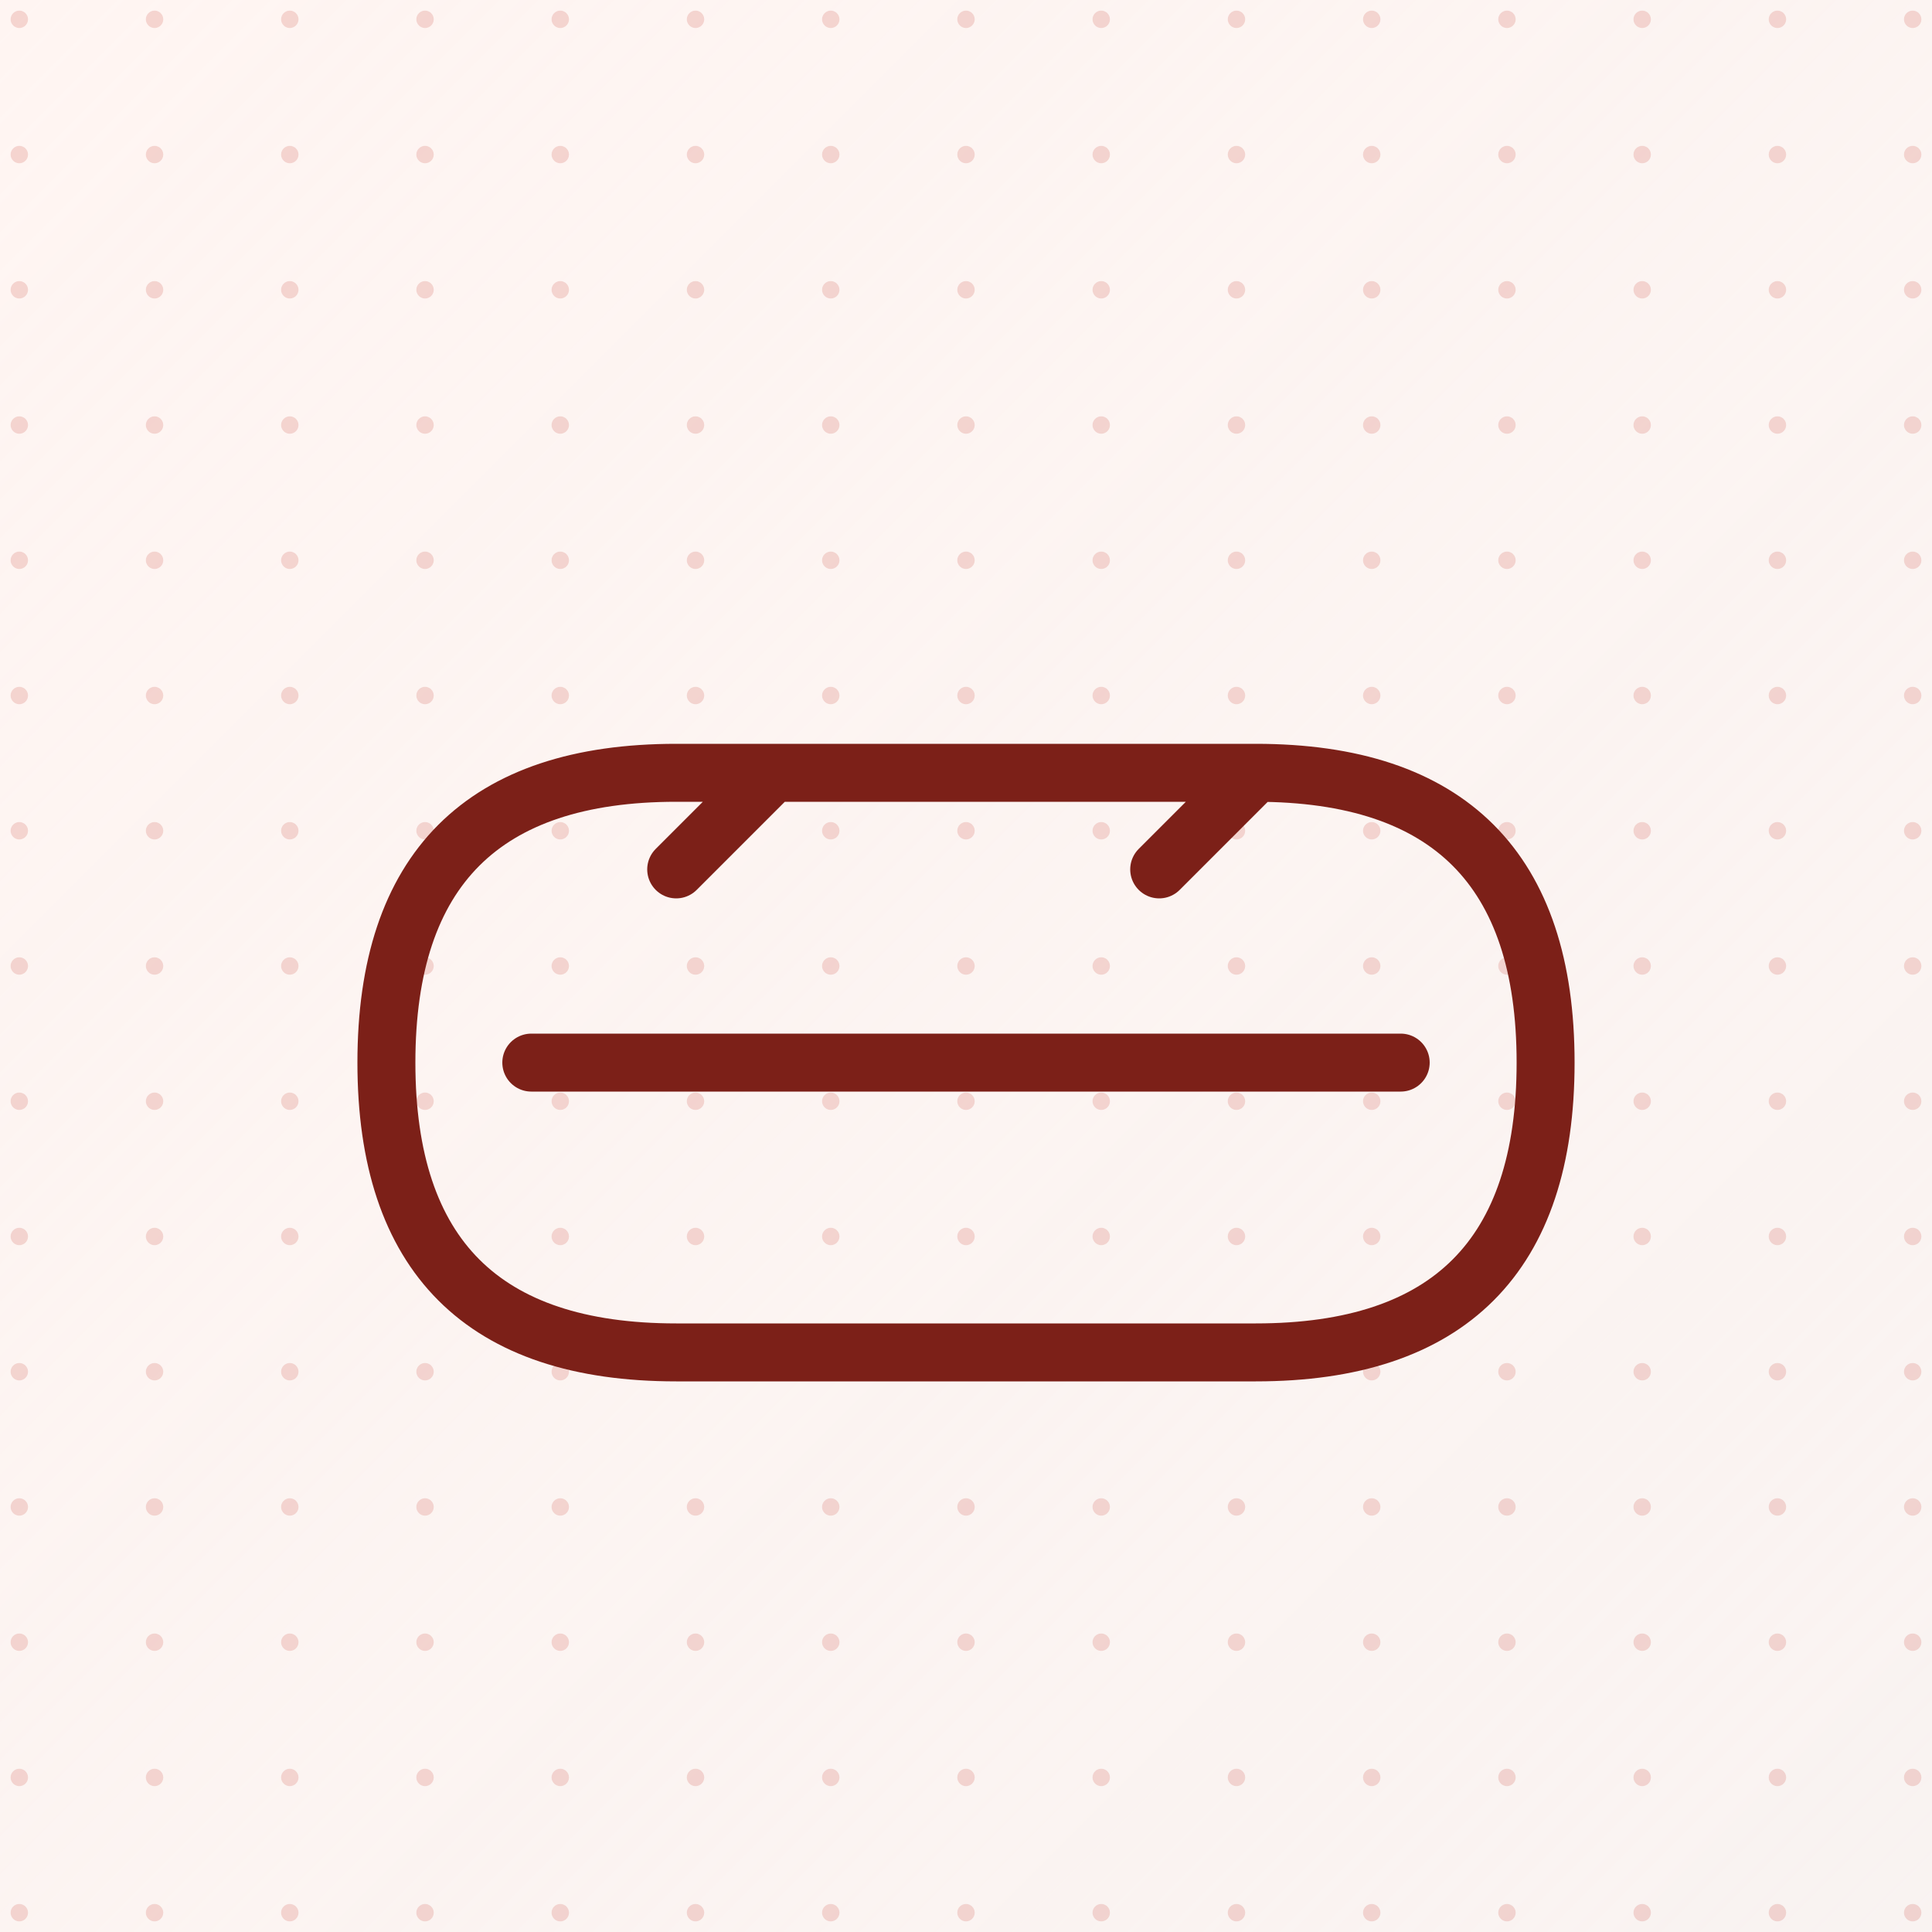
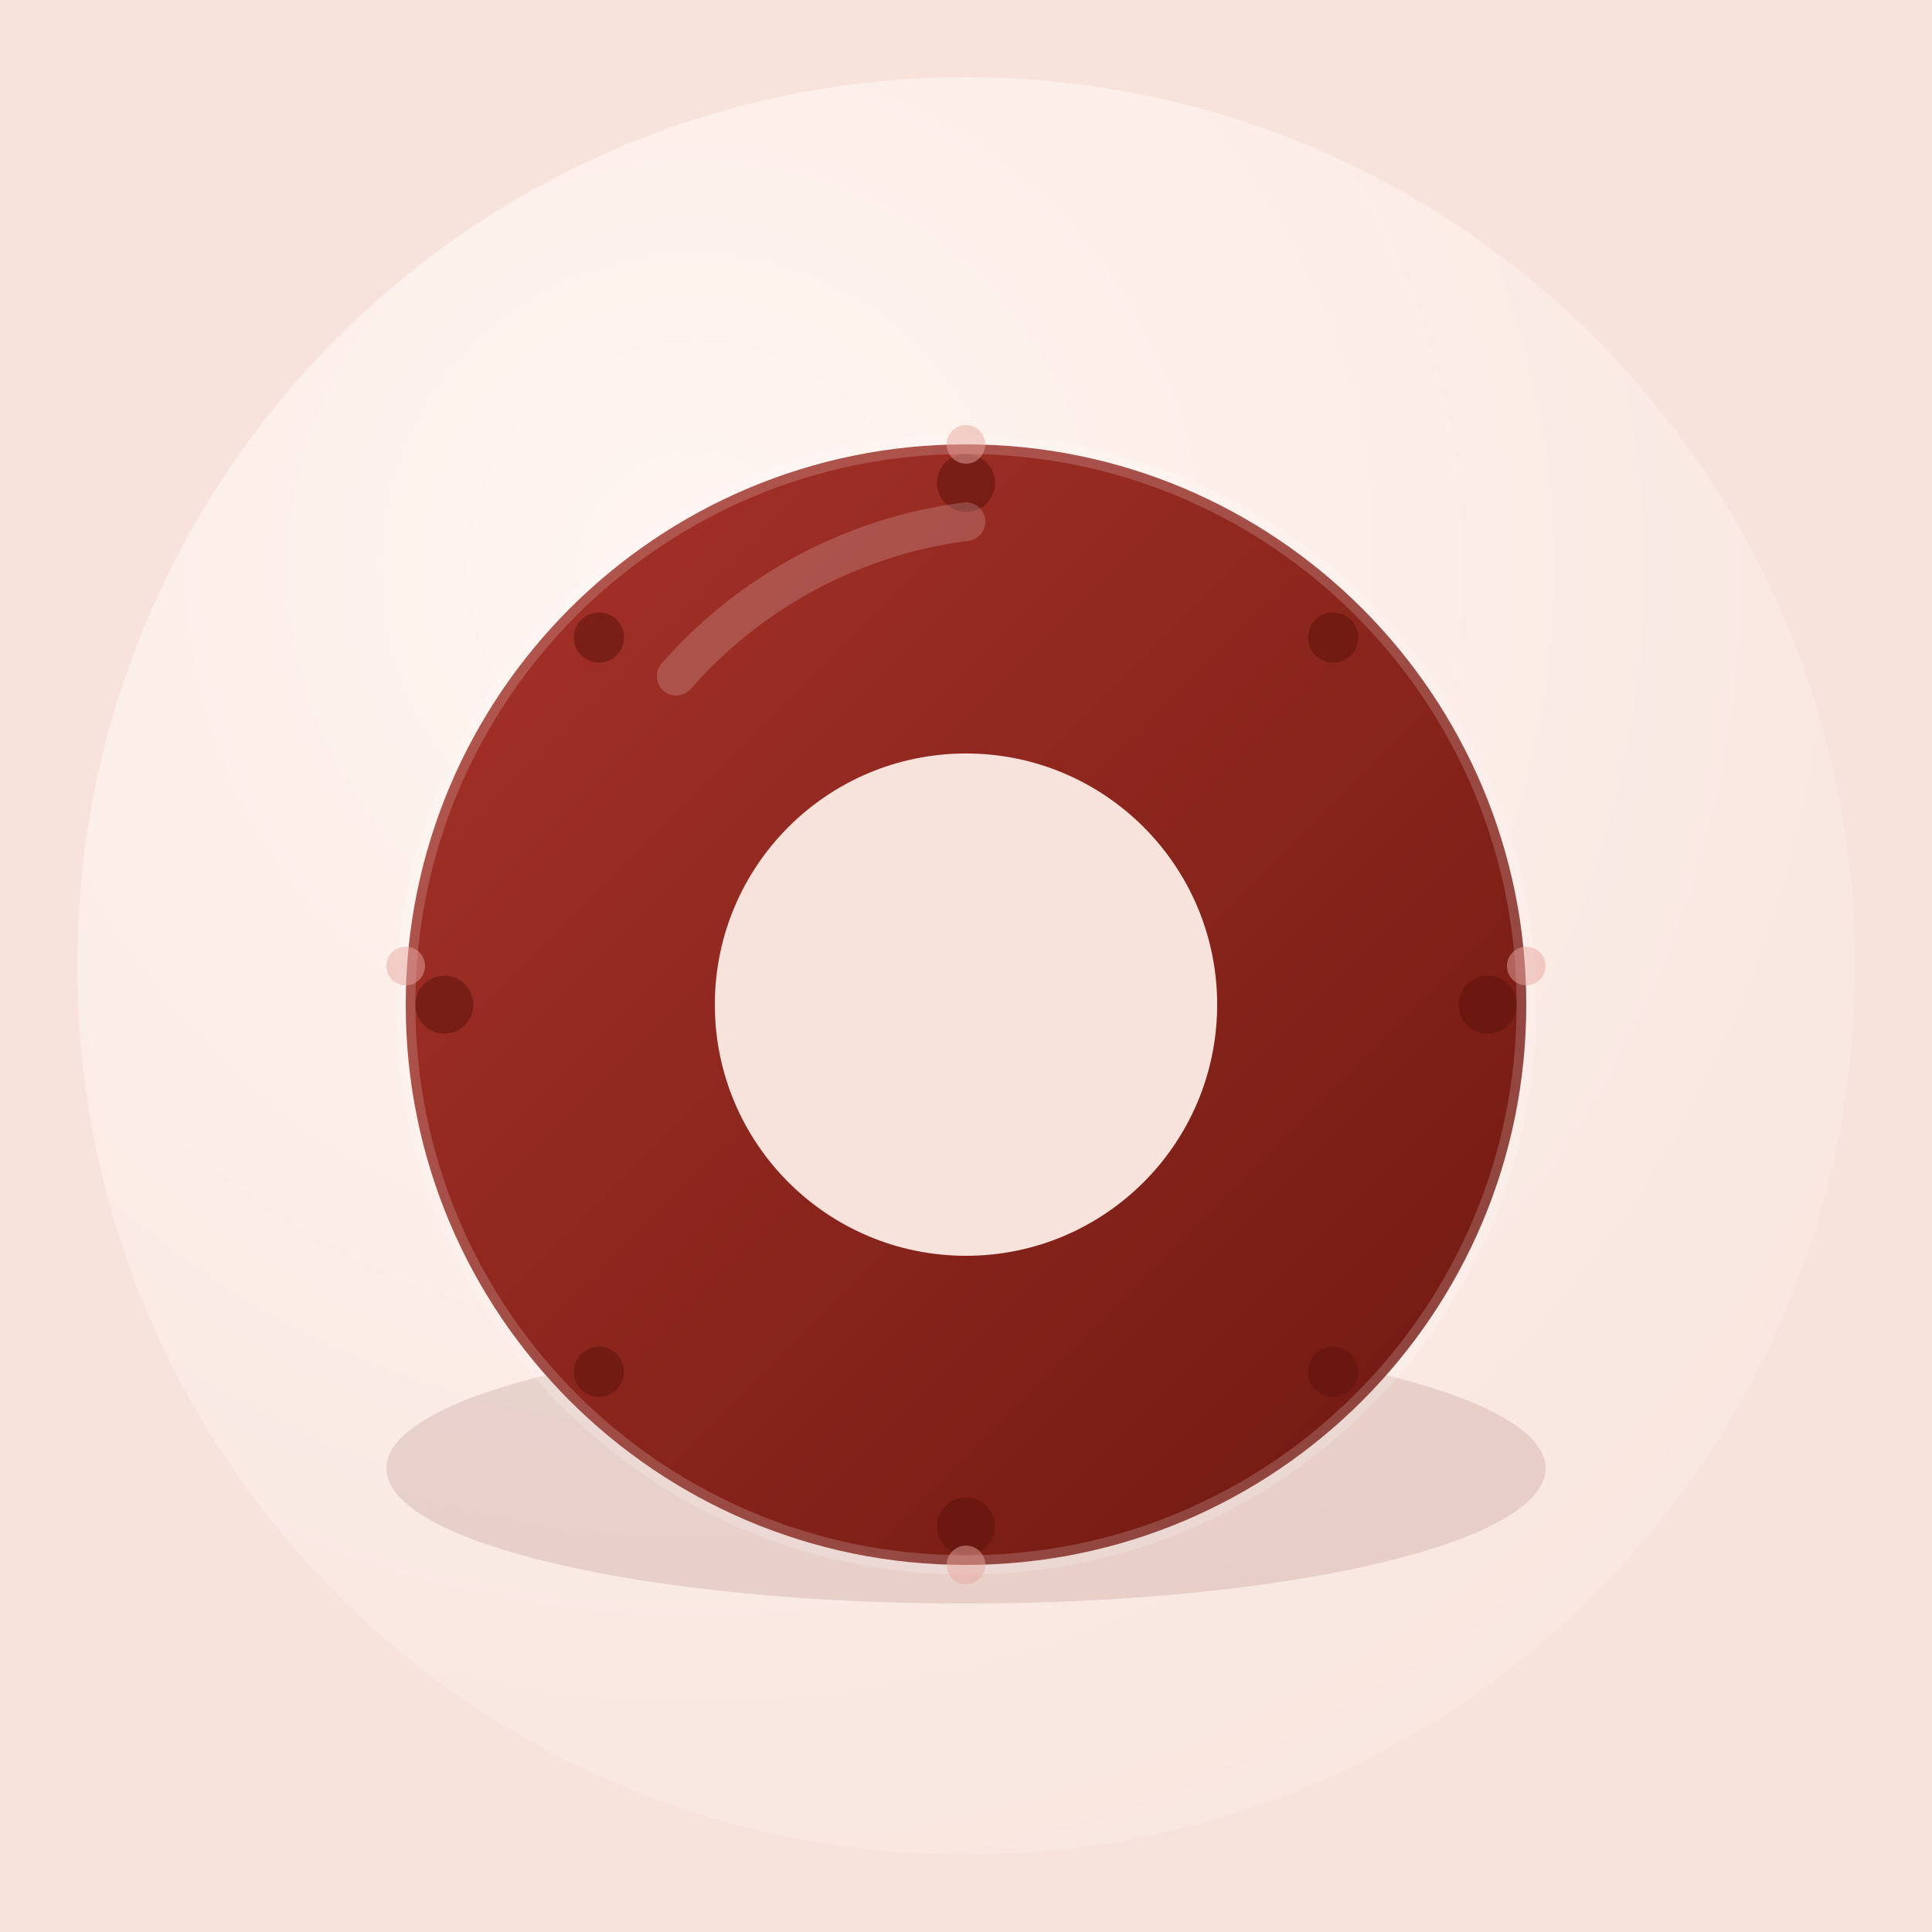
- <svg xmlns="http://www.w3.org/2000/svg" viewBox="0 0 200 200" role="img" aria-label="sucuk">
+ <svg xmlns="http://www.w3.org/2000/svg" viewBox="0 0 200 200" role="img" aria-label="Sucuk">
  <defs>
-     <linearGradient id="g" x1="0" y1="0" x2="1" y2="1">
-       <stop offset="0" stop-color="#fff5f2" />
-       <stop offset="1" stop-color="#fff5f2" stop-opacity="0.6" />
+     <radialGradient id="su_bg" cx="0.35" cy="0.28" r="0.9">
+       <stop offset="0" stop-color="#fff5f1" />
+       <stop offset="1" stop-color="#f7e3dc" />
+     </radialGradient>
+     <linearGradient id="su_ring" x1="0" y1="0" x2="1" y2="1">
+       <stop offset="0" stop-color="#a8332a" />
+       <stop offset="1" stop-color="#6e1810" />
    </linearGradient>
-     <pattern id="dots" x="0" y="0" width="14" height="14" patternUnits="userSpaceOnUse">
-       <circle cx="2" cy="2" r="0.9" fill="#c53b30" opacity="0.18" />
-     </pattern>
+     <radialGradient id="su_slice" cx="0.4" cy="0.35" r="0.8">
+       <stop offset="0" stop-color="#c6463a" />
+       <stop offset="1" stop-color="#7e1d14" />
+     </radialGradient>
  </defs>
-   <rect width="200" height="200" fill="url(#g)" />
-   <rect width="200" height="200" fill="url(#dots)" />
-   <g color="#7c2018">
-     <path d="M40 110q0-30 30-30h60q30 0 30 30v0q0 30-30 30H70q-30 0-30-30zM55 110h90M70 90l10-10M120 90l10-10" stroke="currentColor" stroke-width="6" fill="none" stroke-linecap="round" />
+   <rect width="200" height="200" fill="#f7e3dc" />
+   <circle cx="100" cy="100" r="92" fill="url(#su_bg)" />
+   <ellipse cx="100" cy="152" rx="60" ry="14" fill="#5a120c" opacity="0.12" />
+   <circle cx="100" cy="104" r="58" fill="url(#su_ring)" />
+   <circle cx="100" cy="104" r="26" fill="#f7e3dc" />
+   <circle cx="100" cy="104" r="58" fill="none" stroke="#ffffff" stroke-width="2" opacity="0.18" />
+   <g fill="#5c130b" opacity="0.55">
+     <circle cx="100" cy="50" r="3" />
+     <circle cx="138" cy="66" r="2.6" />
+     <circle cx="154" cy="104" r="3" />
+     <circle cx="138" cy="142" r="2.6" />
+     <circle cx="100" cy="158" r="3" />
+     <circle cx="62" cy="142" r="2.6" />
+     <circle cx="46" cy="104" r="3" />
+     <circle cx="62" cy="66" r="2.6" />
  </g>
+   <g fill="#e7a89f" opacity="0.5">
+     <circle cx="100" cy="46" r="2" />
+     <circle cx="158" cy="100" r="2" />
+     <circle cx="100" cy="162" r="2" />
+     <circle cx="42" cy="100" r="2" />
+   </g>
+   <path d="M70 70a48 48 0 0 1 30-16" fill="none" stroke="#ffffff" stroke-width="4" opacity="0.18" stroke-linecap="round" />
</svg>
